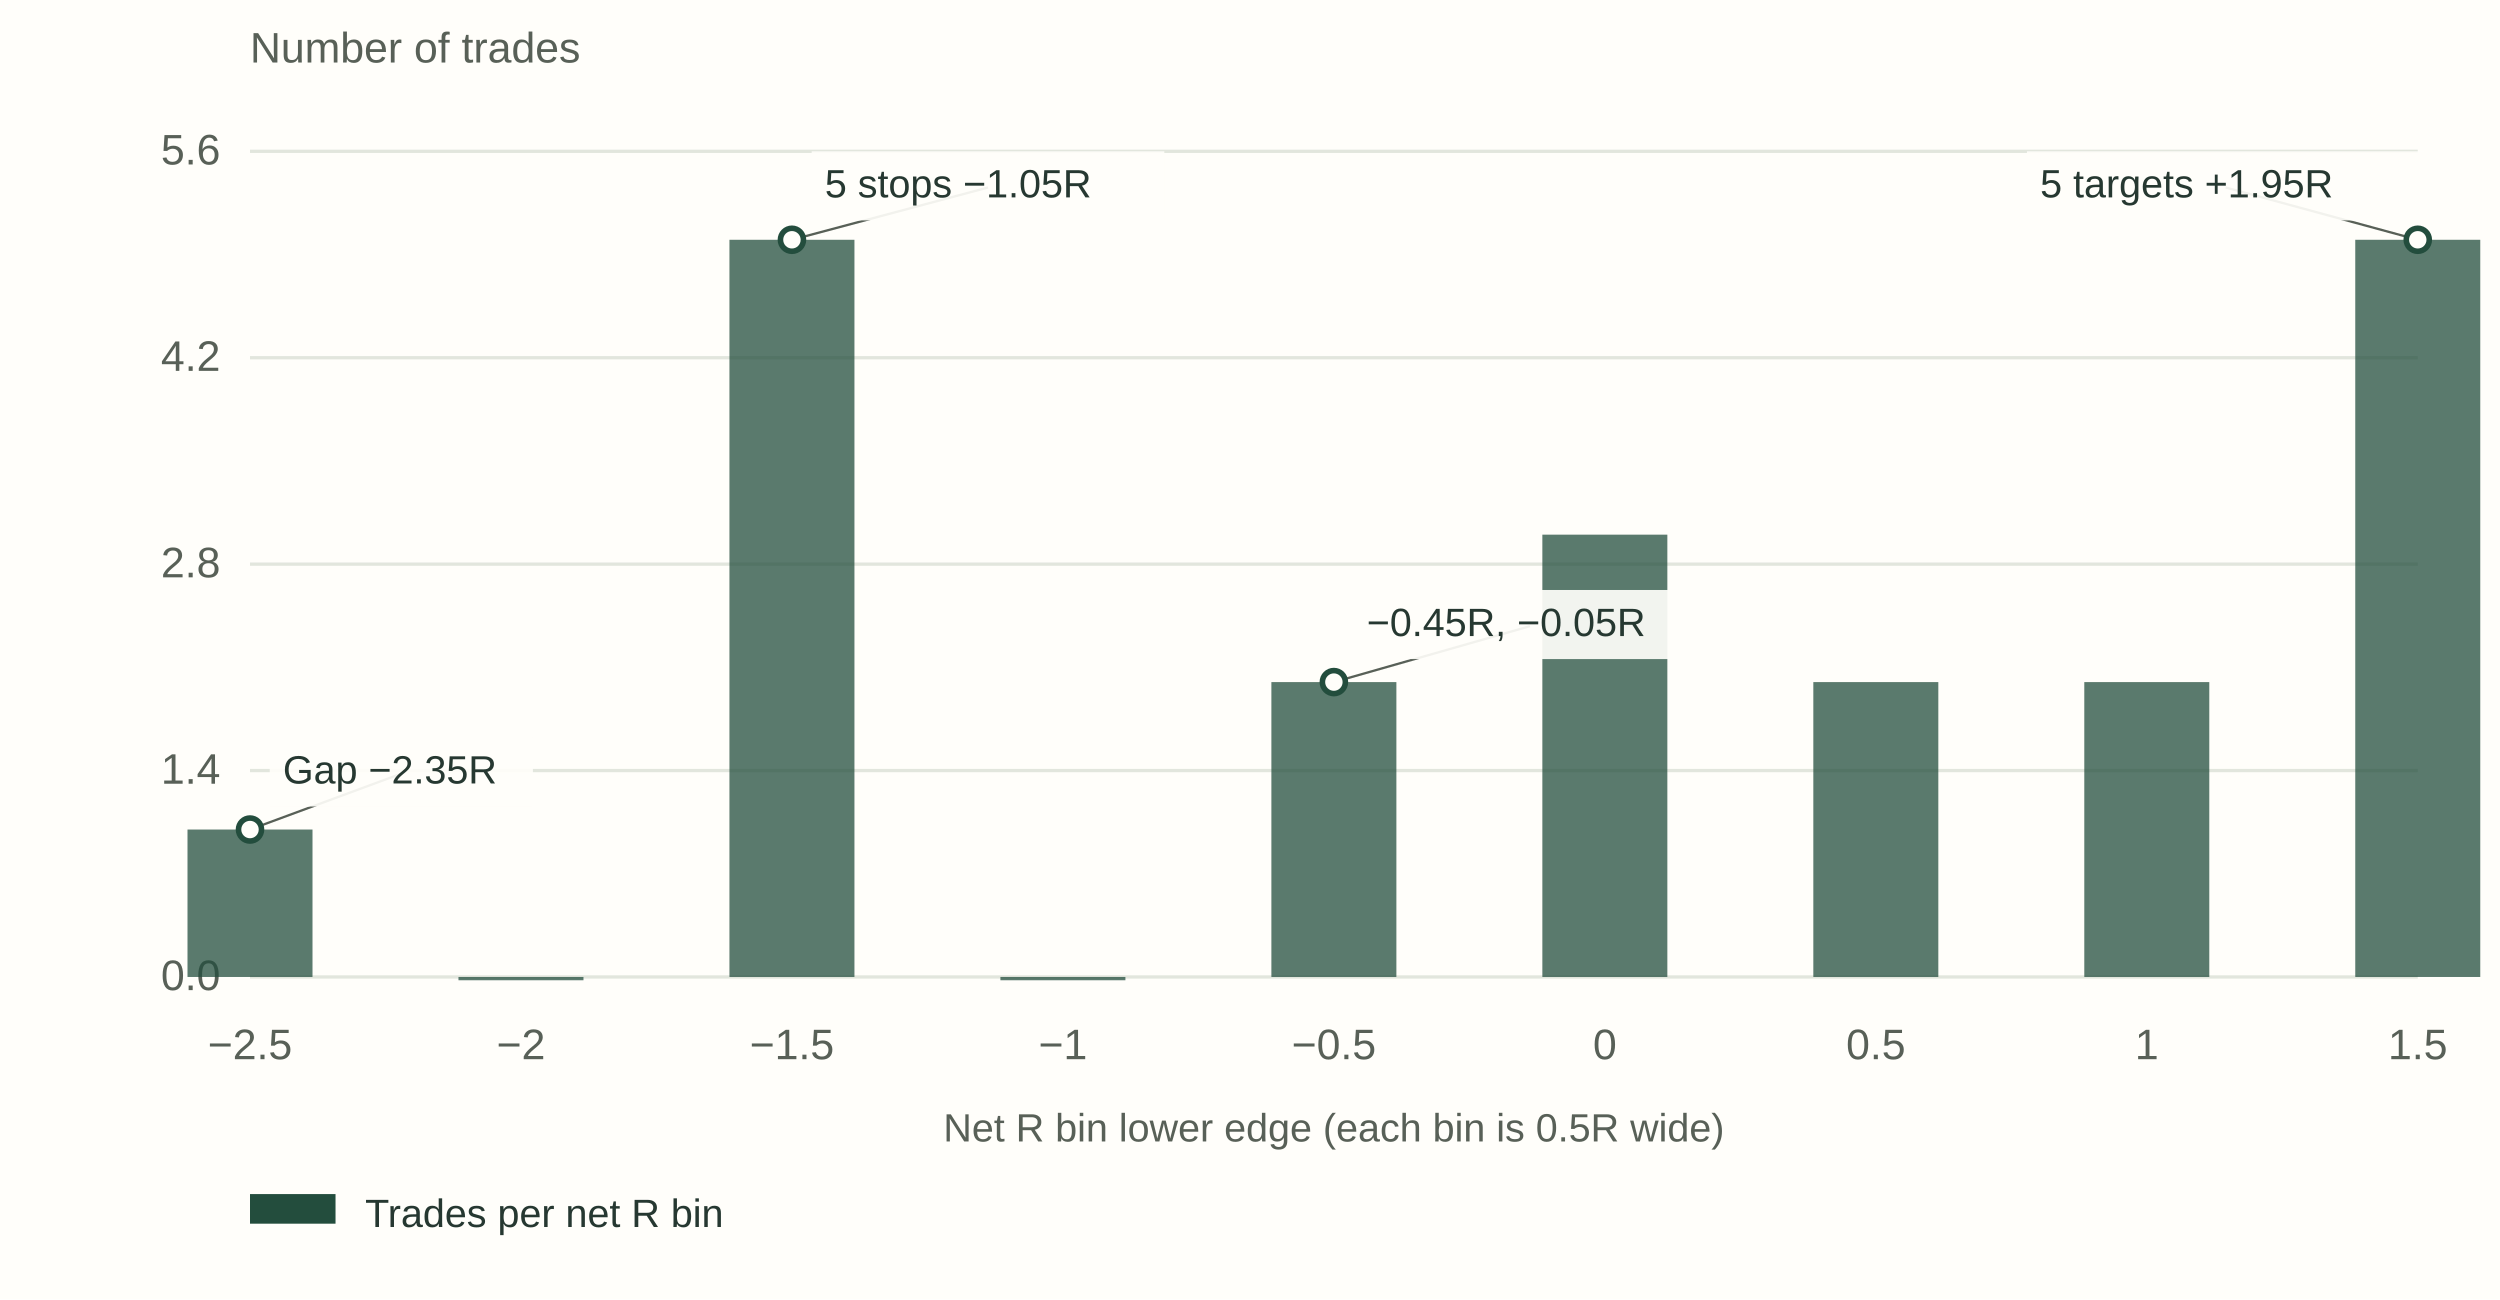
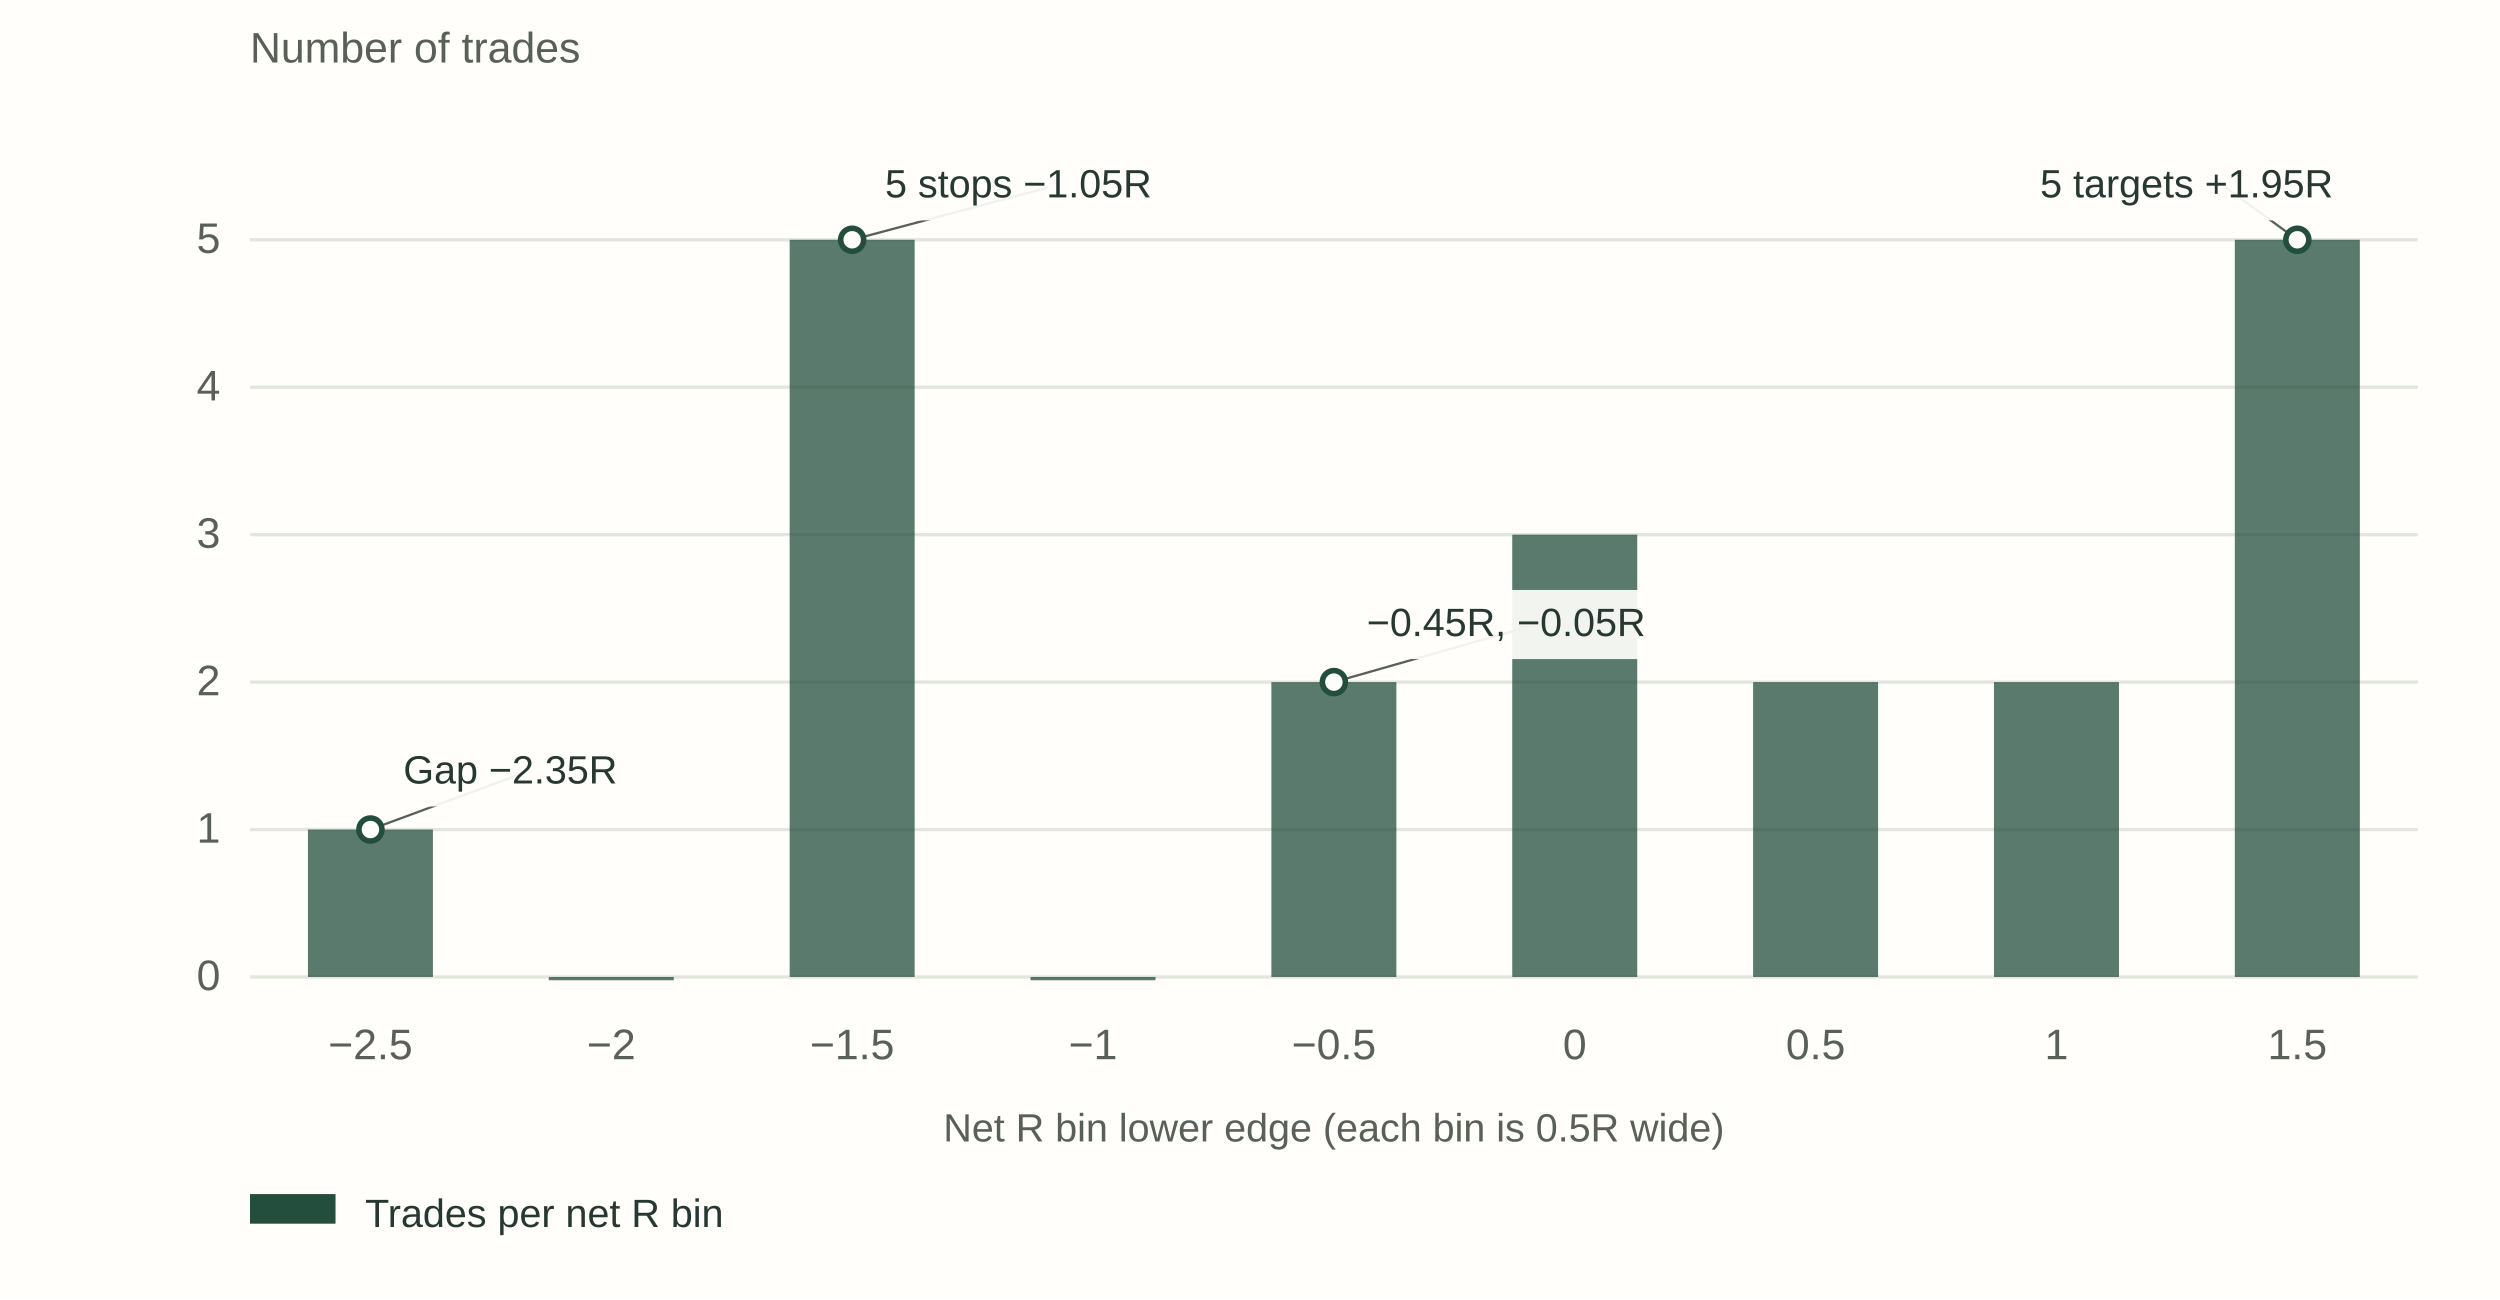
<svg xmlns="http://www.w3.org/2000/svg" viewBox="0 0 760 395" role="img" aria-label="Payoff distribution of twenty net outcomes">
  <style>.af-text{font-family:Arial,sans-serif;fill:#263831}</style>
  <rect width="760" height="395" fill="#fffefa" />
  <text class="af-text" x="76" y="19" text-anchor="start" style="font-size:13px;font-weight:400;fill:#586057;">Number of trades</text>
  <line x1="76" y1="297" x2="735" y2="297" stroke="#e2e6dd" />
-   <text class="af-text" x="67" y="301" text-anchor="end" style="font-size:13px;font-weight:400;fill:#586057;">0.0</text>
-   <line x1="76" y1="234.25" x2="735" y2="234.25" stroke="#e2e6dd" />
-   <text class="af-text" x="67" y="238.25" text-anchor="end" style="font-size:13px;font-weight:400;fill:#586057;">1.4</text>
-   <line x1="76" y1="171.5" x2="735" y2="171.5" stroke="#e2e6dd" />
-   <text class="af-text" x="67" y="175.5" text-anchor="end" style="font-size:13px;font-weight:400;fill:#586057;">2.8</text>
-   <line x1="76" y1="108.75" x2="735" y2="108.75" stroke="#e2e6dd" />
-   <text class="af-text" x="67" y="112.75" text-anchor="end" style="font-size:13px;font-weight:400;fill:#586057;">4.2</text>
-   <line x1="76" y1="46" x2="735" y2="46" stroke="#e2e6dd" />
-   <text class="af-text" x="67" y="50" text-anchor="end" style="font-size:13px;font-weight:400;fill:#586057;">5.6</text>
-   <text class="af-text" x="76" y="322" text-anchor="middle" style="font-size:13px;font-weight:400;fill:#586057;">−2.5</text>
-   <text class="af-text" x="158.375" y="322" text-anchor="middle" style="font-size:13px;font-weight:400;fill:#586057;">−2</text>
-   <text class="af-text" x="240.75" y="322" text-anchor="middle" style="font-size:13px;font-weight:400;fill:#586057;">−1.5</text>
-   <text class="af-text" x="323.125" y="322" text-anchor="middle" style="font-size:13px;font-weight:400;fill:#586057;">−1</text>
+   <text class="af-text" x="67" y="301" text-anchor="end" style="font-size:13px;font-weight:400;fill:#586057;">0</text>
+   <line x1="76" y1="252.179" x2="735" y2="252.179" stroke="#e2e6dd" />
+   <text class="af-text" x="67" y="256.179" text-anchor="end" style="font-size:13px;font-weight:400;fill:#586057;">1</text>
+   <line x1="76" y1="207.357" x2="735" y2="207.357" stroke="#e2e6dd" />
+   <text class="af-text" x="67" y="211.357" text-anchor="end" style="font-size:13px;font-weight:400;fill:#586057;">2</text>
+   <line x1="76" y1="162.536" x2="735" y2="162.536" stroke="#e2e6dd" />
+   <text class="af-text" x="67" y="166.536" text-anchor="end" style="font-size:13px;font-weight:400;fill:#586057;">3</text>
+   <line x1="76" y1="117.714" x2="735" y2="117.714" stroke="#e2e6dd" />
+   <text class="af-text" x="67" y="121.714" text-anchor="end" style="font-size:13px;font-weight:400;fill:#586057;">4</text>
+   <line x1="76" y1="72.893" x2="735" y2="72.893" stroke="#e2e6dd" />
+   <text class="af-text" x="67" y="76.893" text-anchor="end" style="font-size:13px;font-weight:400;fill:#586057;">5</text>
+   <text class="af-text" x="112.611" y="322" text-anchor="middle" style="font-size:13px;font-weight:400;fill:#586057;">−2.5</text>
+   <text class="af-text" x="185.833" y="322" text-anchor="middle" style="font-size:13px;font-weight:400;fill:#586057;">−2</text>
+   <text class="af-text" x="259.056" y="322" text-anchor="middle" style="font-size:13px;font-weight:400;fill:#586057;">−1.5</text>
+   <text class="af-text" x="332.278" y="322" text-anchor="middle" style="font-size:13px;font-weight:400;fill:#586057;">−1</text>
  <text class="af-text" x="405.5" y="322" text-anchor="middle" style="font-size:13px;font-weight:400;fill:#586057;">−0.5</text>
-   <text class="af-text" x="487.875" y="322" text-anchor="middle" style="font-size:13px;font-weight:400;fill:#586057;">0</text>
-   <text class="af-text" x="570.25" y="322" text-anchor="middle" style="font-size:13px;font-weight:400;fill:#586057;">0.5</text>
-   <text class="af-text" x="652.625" y="322" text-anchor="middle" style="font-size:13px;font-weight:400;fill:#586057;">1</text>
-   <text class="af-text" x="735" y="322" text-anchor="middle" style="font-size:13px;font-weight:400;fill:#586057;">1.5</text>
+   <text class="af-text" x="478.722" y="322" text-anchor="middle" style="font-size:13px;font-weight:400;fill:#586057;">0</text>
+   <text class="af-text" x="551.944" y="322" text-anchor="middle" style="font-size:13px;font-weight:400;fill:#586057;">0.5</text>
+   <text class="af-text" x="625.167" y="322" text-anchor="middle" style="font-size:13px;font-weight:400;fill:#586057;">1</text>
+   <text class="af-text" x="698.389" y="322" text-anchor="middle" style="font-size:13px;font-weight:400;fill:#586057;">1.5</text>
  <text class="af-text" x="405.5" y="347" text-anchor="middle" style="font-size:12px;font-weight:400;fill:#586057;">Net R bin lower edge (each bin is 0.5R wide)</text>
-   <rect x="57" y="252.179" width="38" height="44.821" fill="#234d3d" opacity=".75" />
-   <rect x="139.375" y="297" width="38" height="1" fill="#234d3d" opacity=".75" />
-   <rect x="221.75" y="72.893" width="38" height="224.107" fill="#234d3d" opacity=".75" />
-   <rect x="304.125" y="297" width="38" height="1" fill="#234d3d" opacity=".75" />
+   <rect x="93.611" y="252.179" width="38" height="44.821" fill="#234d3d" opacity=".75" />
+   <rect x="166.833" y="297" width="38" height="1" fill="#234d3d" opacity=".75" />
+   <rect x="240.056" y="72.893" width="38" height="224.107" fill="#234d3d" opacity=".75" />
+   <rect x="313.278" y="297" width="38" height="1" fill="#234d3d" opacity=".75" />
  <rect x="386.5" y="207.357" width="38" height="89.643" fill="#234d3d" opacity=".75" />
-   <rect x="468.875" y="162.536" width="38" height="134.464" fill="#234d3d" opacity=".75" />
-   <rect x="551.25" y="207.357" width="38" height="89.643" fill="#234d3d" opacity=".75" />
-   <rect x="633.625" y="207.357" width="38" height="89.643" fill="#234d3d" opacity=".75" />
-   <rect x="716" y="72.893" width="38" height="224.107" fill="#234d3d" opacity=".75" />
-   <line x1="76" y1="252.179" x2="122" y2="235.179" stroke="#586057" stroke-width=".7" />
-   <circle data-annotation-series="0" data-value="1" cx="76" cy="252.179" r="3.5" fill="#fffefa" stroke="#234d3d" stroke-width="1.7" />
-   <rect x="82" y="224.179" width="80" height="21" fill="#fffefa" opacity=".92" />
-   <text class="af-text" x="86" y="238.179" text-anchor="start" style="font-size:12px;font-weight:400;fill:#263831;">Gap −2.35R</text>
-   <line x1="240.75" y1="72.893" x2="300.35" y2="57" stroke="#586057" stroke-width=".7" />
-   <circle data-annotation-series="0" data-value="5" cx="240.75" cy="72.893" r="3.5" fill="#fffefa" stroke="#234d3d" stroke-width="1.7" />
-   <rect x="246.75" y="46" width="107.2" height="21" fill="#fffefa" opacity=".92" />
-   <text class="af-text" x="250.75" y="60" text-anchor="start" style="font-size:12px;font-weight:400;fill:#263831;">5 stops −1.05R</text>
+   <rect x="459.722" y="162.536" width="38" height="134.464" fill="#234d3d" opacity=".75" />
+   <rect x="532.944" y="207.357" width="38" height="89.643" fill="#234d3d" opacity=".75" />
+   <rect x="606.167" y="207.357" width="38" height="89.643" fill="#234d3d" opacity=".75" />
+   <rect x="679.389" y="72.893" width="38" height="224.107" fill="#234d3d" opacity=".75" />
+   <line x1="112.611" y1="252.179" x2="158.611" y2="235.179" stroke="#586057" stroke-width=".7" />
+   <circle data-annotation-series="0" data-value="1" cx="112.611" cy="252.179" r="3.5" fill="#fffefa" stroke="#234d3d" stroke-width="1.7" />
+   <rect x="118.611" y="224.179" width="80" height="21" fill="#fffefa" opacity=".92" />
+   <text class="af-text" x="122.611" y="238.179" text-anchor="start" style="font-size:12px;font-weight:400;fill:#263831;">Gap −2.35R</text>
+   <line x1="259.056" y1="72.893" x2="318.656" y2="57" stroke="#586057" stroke-width=".7" />
+   <circle data-annotation-series="0" data-value="5" cx="259.056" cy="72.893" r="3.5" fill="#fffefa" stroke="#234d3d" stroke-width="1.7" />
+   <rect x="265.056" y="46" width="107.2" height="21" fill="#fffefa" opacity=".92" />
+   <text class="af-text" x="269.056" y="60" text-anchor="start" style="font-size:12px;font-weight:400;fill:#263831;">5 stops −1.05R</text>
  <line x1="405.5" y1="207.357" x2="465.1" y2="190.357" stroke="#586057" stroke-width=".7" />
  <circle data-annotation-series="0" data-value="2" cx="405.5" cy="207.357" r="3.5" fill="#fffefa" stroke="#234d3d" stroke-width="1.7" />
  <rect x="411.5" y="179.357" width="107.2" height="21" fill="#fffefa" opacity=".92" />
  <text class="af-text" x="415.5" y="193.357" text-anchor="start" style="font-size:12px;font-weight:400;fill:#263831;">−0.45R, −0.05R</text>
-   <line x1="735" y1="72.893" x2="676.6" y2="57" stroke="#586057" stroke-width=".7" />
-   <circle data-annotation-series="0" data-value="5" cx="735" cy="72.893" r="3.5" fill="#fffefa" stroke="#234d3d" stroke-width="1.7" />
+   <line x1="698.389" y1="72.893" x2="676.6" y2="57" stroke="#586057" stroke-width=".7" />
+   <circle data-annotation-series="0" data-value="5" cx="698.389" cy="72.893" r="3.5" fill="#fffefa" stroke="#234d3d" stroke-width="1.7" />
  <rect x="616.2" y="46" width="120.8" height="21" fill="#fffefa" opacity=".92" />
  <text class="af-text" x="620.2" y="60" text-anchor="start" style="font-size:12px;font-weight:400;fill:#263831;">5 targets +1.95R</text>
  <rect x="76" y="363" width="26" height="9" fill="#234d3d" />
  <text class="af-text" x="111" y="373" text-anchor="start" style="font-size:12px;font-weight:400;fill:#263831;">Trades per net R bin</text>
</svg>
